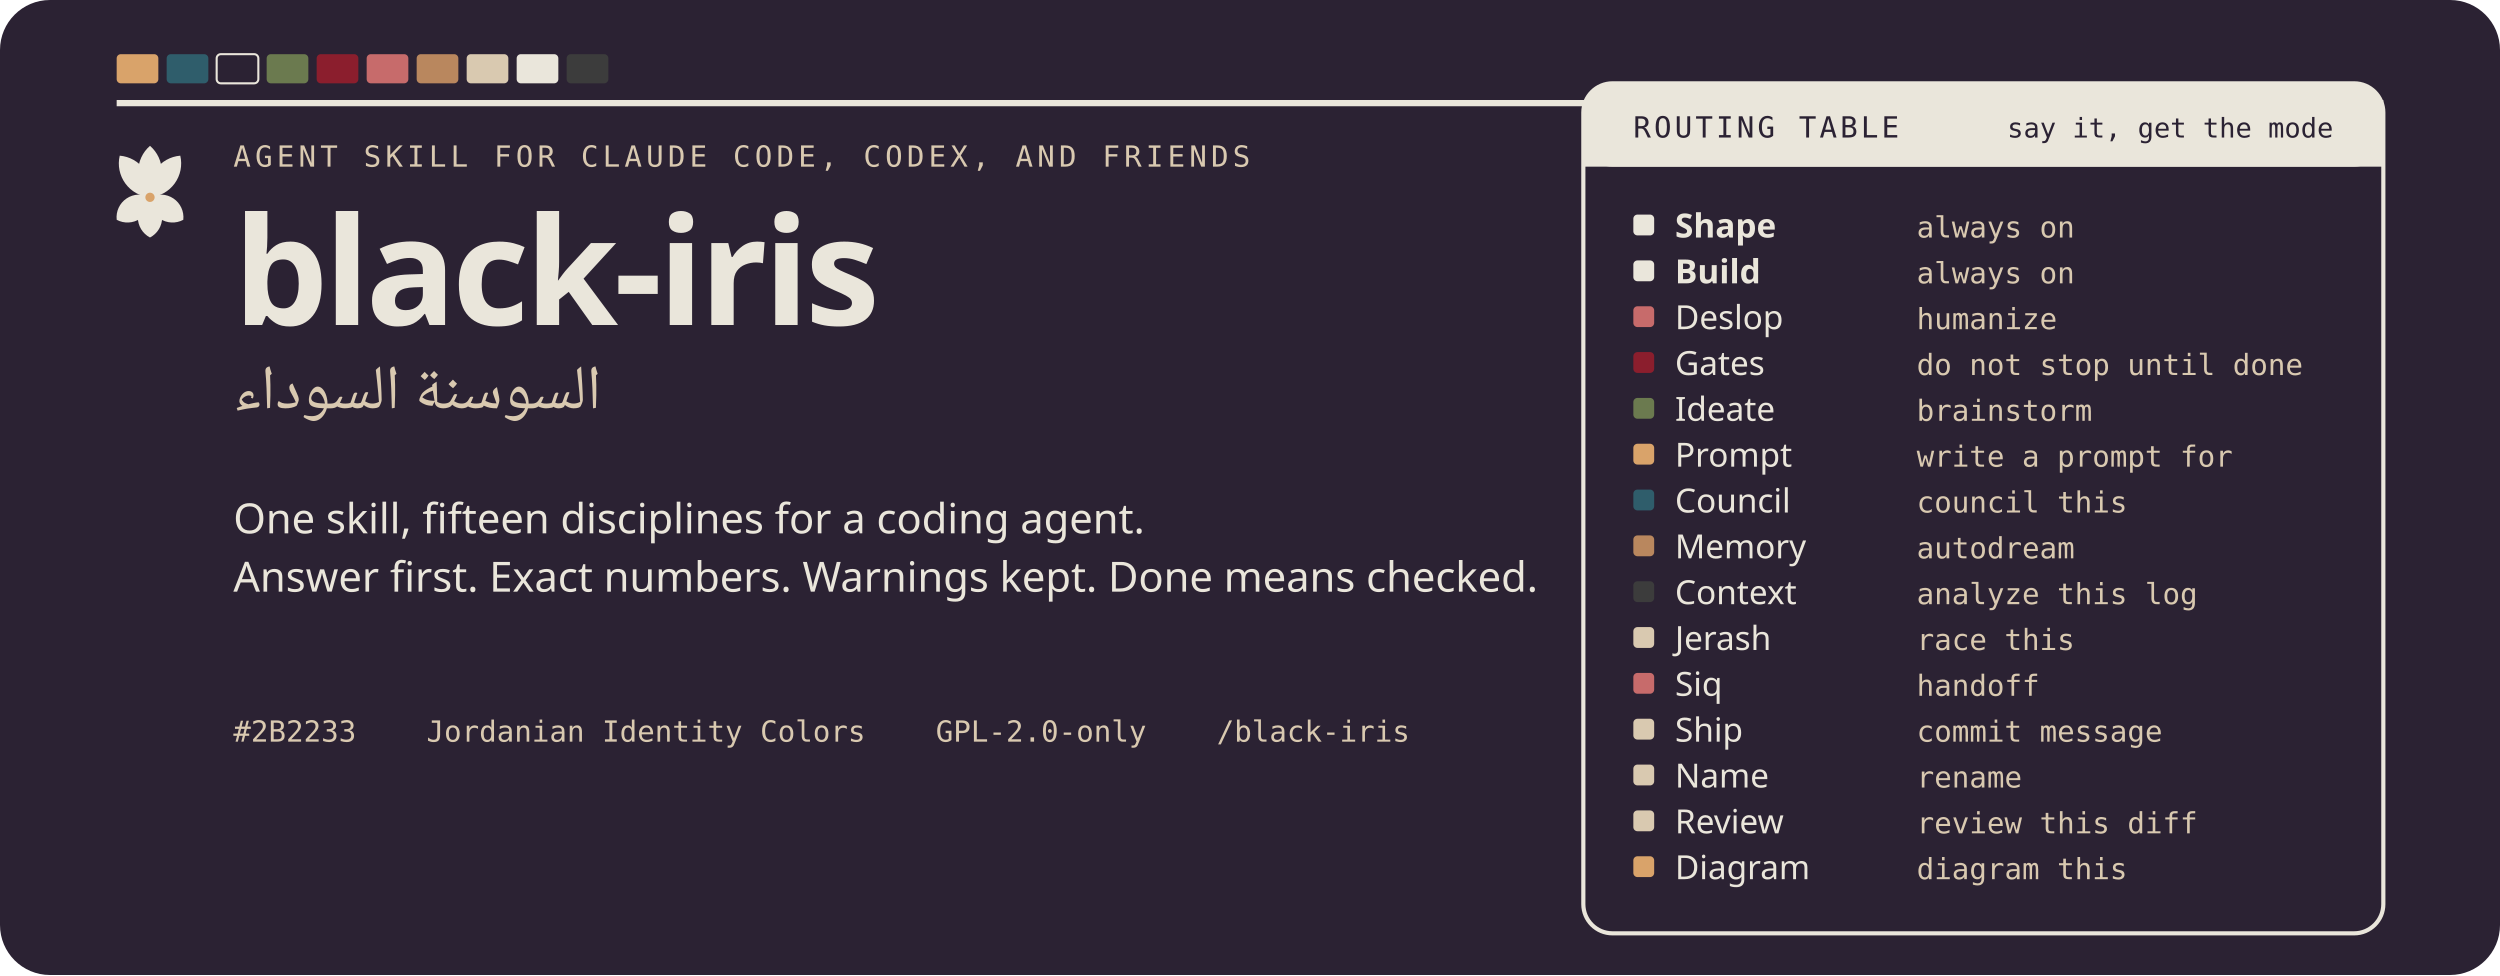
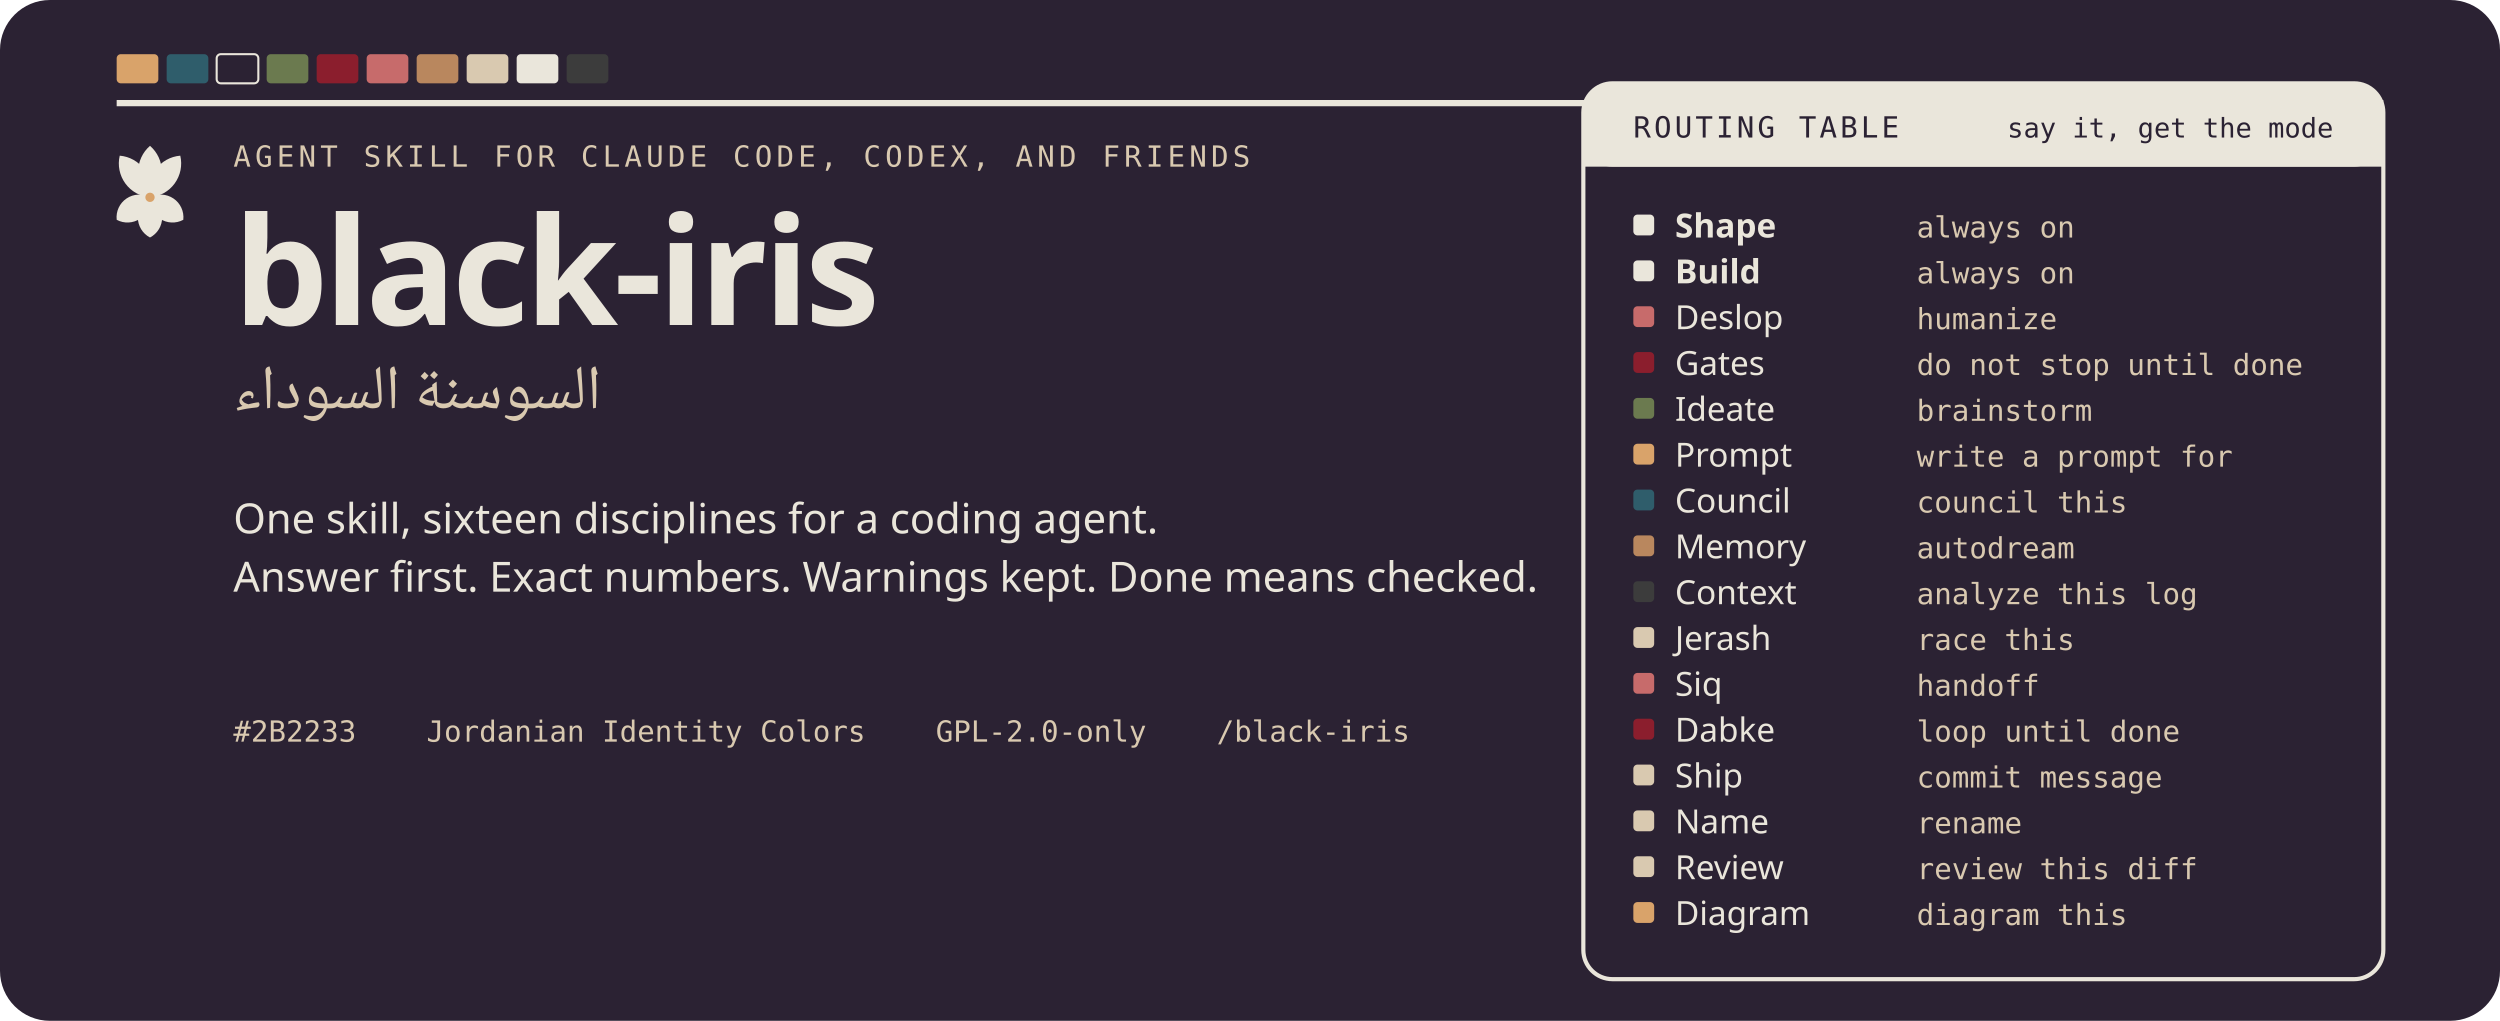
- <svg xmlns="http://www.w3.org/2000/svg" width="1200" height="468" viewBox="0 0 1200 468" role="img" aria-labelledby="title desc">
-   <rect width="1200" height="468" rx="24" fill="#2B2233" />
+ <svg xmlns="http://www.w3.org/2000/svg" width="1200" height="490" viewBox="0 0 1200 490" role="img" aria-labelledby="title desc">
+   <rect width="1200" height="490" rx="24" fill="#2B2233" />
  <rect x="56" y="48" width="1088" height="3" fill="#EAE6DB" />
  <g id="identity-strip" transform="translate(56 26)">
    <rect x="0" y="0" width="20" height="14" rx="2" fill="#D9A36A" />
    <rect x="24" y="0" width="20" height="14" rx="2" fill="#2F5D6B" />
    <rect x="48" y="0" width="20" height="14" rx="2" fill="#2B2233" stroke="#EAE6DB" stroke-width="1" />
    <rect x="72" y="0" width="20" height="14" rx="2" fill="#6B7A4F" />
    <rect x="96" y="0" width="20" height="14" rx="2" fill="#8B1E2D" />
    <rect x="120" y="0" width="20" height="14" rx="2" fill="#C76B6B" />
    <rect x="144" y="0" width="20" height="14" rx="2" fill="#B9875E" />
    <rect x="168" y="0" width="20" height="14" rx="2" fill="#D9C9B0" />
    <rect x="192" y="0" width="20" height="14" rx="2" fill="#EAE6DB" />
    <rect x="216" y="0" width="20" height="14" rx="2" fill="#3C3C3C" />
  </g>
  <g transform="translate(72 92) scale(0.2472) translate(-128.0 -129.0)">
    <path fill="#EAE6DB" d="M128 140 A66 66 0 0 1 69.22 59.1 A66 66 0 0 1 128 140 Z" />
    <path fill="#EAE6DB" d="M128 140 A66 66 0 0 1 128.0 40.0 A66 66 0 0 1 128 140 Z" />
    <path fill="#EAE6DB" d="M128 140 A66 66 0 0 1 186.78 59.1 A66 66 0 0 1 128 140 Z" />
    <path fill="#EAE6DB" d="M128 140 A44 44 0 0 1 192.66 183.62 A44 44 0 0 1 128 140 Z" />
    <path fill="#EAE6DB" d="M128 140 A44 44 0 0 1 128.0 218.0 A44 44 0 0 1 128 140 Z" />
    <path fill="#EAE6DB" d="M128 140 A44 44 0 0 1 63.34 183.62 A44 44 0 0 1 128 140 Z" />
    <circle cx="128" cy="140" r="9" fill="#D9A36A" />
  </g>
  <g id="title-block" transform="translate(112 64)">
    <text x="0" y="16" font-family="ui-monospace, SFMono-Regular, Menlo, monospace" font-size="14" letter-spacing="2" fill="#D9C9B0">AGENT SKILL FOR CLAUDE CODE, CODEX, AND FRIENDS</text>
    <text x="0" y="92" font-family="-apple-system, BlinkMacSystemFont, 'Segoe UI', 'Noto Sans', 'Noto Naskh Arabic', sans-serif" font-size="72" font-weight="800" letter-spacing="-2" fill="#EAE6DB">black-iris</text>
    <text x="0" y="132" font-family="-apple-system, BlinkMacSystemFont, 'Segoe UI', 'Noto Sans', 'Noto Naskh Arabic', sans-serif" font-size="30" fill="#D9C9B0">السوسنة السوداء</text>
-     <text x="0" y="192" font-family="-apple-system, BlinkMacSystemFont, 'Segoe UI', 'Noto Sans', 'Noto Naskh Arabic', sans-serif" font-size="20" fill="#EAE6DB">One skill, fifteen disciplines for a coding agent.</text>
+     <text x="0" y="192" font-family="-apple-system, BlinkMacSystemFont, 'Segoe UI', 'Noto Sans', 'Noto Naskh Arabic', sans-serif" font-size="20" fill="#EAE6DB">One skill, sixteen disciplines for a coding agent.</text>
    <text x="0" y="220" font-family="-apple-system, BlinkMacSystemFont, 'Segoe UI', 'Noto Sans', 'Noto Naskh Arabic', sans-serif" font-size="20" fill="#EAE6DB">Answer first. Exact numbers. Warnings kept. Done means checked.</text>
    <text x="0" y="292" xml:space="preserve" font-family="ui-monospace, SFMono-Regular, Menlo, monospace" font-size="14" fill="#D9C9B0">#2B2233    Jordanian Identity Colors    GPL-2.0-only    /black-iris</text>
  </g>
  <g id="project-proof" transform="translate(760 40)">
-     <rect x="0" y="0" width="384" height="408" rx="14" fill="#2B2233" stroke="#EAE6DB" stroke-width="2" />
+     <rect x="0" y="0" width="384" height="430" rx="14" fill="#2B2233" stroke="#EAE6DB" stroke-width="2" />
    <rect x="0" y="0" width="384" height="40" rx="14" fill="#EAE6DB" />
    <rect x="0" y="26" width="384" height="14" fill="#EAE6DB" />
    <text x="24" y="26" font-family="ui-monospace, SFMono-Regular, Menlo, monospace" font-size="14" letter-spacing="1.5" fill="#2B2233">ROUTING TABLE</text>
    <text x="360" y="26" text-anchor="end" font-family="ui-monospace, SFMono-Regular, Menlo, monospace" font-size="13" fill="#2B2233">say it, get the mode</text>
    <rect x="24" y="63" width="10" height="10" rx="2" fill="#EAE6DB" />
    <text x="44" y="74" font-family="-apple-system, BlinkMacSystemFont, 'Segoe UI', 'Noto Sans', 'Noto Naskh Arabic', sans-serif" font-size="16" font-weight="700" fill="#EAE6DB">Shape</text>
    <text x="160" y="74" font-family="ui-monospace, SFMono-Regular, Menlo, monospace" font-size="14" fill="#D9C9B0">always on</text>
    <rect x="24" y="85" width="10" height="10" rx="2" fill="#EAE6DB" />
    <text x="44" y="96" font-family="-apple-system, BlinkMacSystemFont, 'Segoe UI', 'Noto Sans', 'Noto Naskh Arabic', sans-serif" font-size="16" font-weight="700" fill="#EAE6DB">Build</text>
    <text x="160" y="96" font-family="ui-monospace, SFMono-Regular, Menlo, monospace" font-size="14" fill="#D9C9B0">always on</text>
    <rect x="24" y="107" width="10" height="10" rx="2" fill="#C76B6B" />
    <text x="44" y="118" font-family="-apple-system, BlinkMacSystemFont, 'Segoe UI', 'Noto Sans', 'Noto Naskh Arabic', sans-serif" font-size="16" font-weight="500" fill="#EAE6DB">Deslop</text>
    <text x="160" y="118" font-family="ui-monospace, SFMono-Regular, Menlo, monospace" font-size="14" fill="#D9C9B0">humanize</text>
    <rect x="24" y="129" width="10" height="10" rx="2" fill="#8B1E2D" />
    <text x="44" y="140" font-family="-apple-system, BlinkMacSystemFont, 'Segoe UI', 'Noto Sans', 'Noto Naskh Arabic', sans-serif" font-size="16" font-weight="500" fill="#EAE6DB">Gates</text>
    <text x="160" y="140" font-family="ui-monospace, SFMono-Regular, Menlo, monospace" font-size="14" fill="#D9C9B0">do not stop until done</text>
    <rect x="24" y="151" width="10" height="10" rx="2" fill="#6B7A4F" />
    <text x="44" y="162" font-family="-apple-system, BlinkMacSystemFont, 'Segoe UI', 'Noto Sans', 'Noto Naskh Arabic', sans-serif" font-size="16" font-weight="500" fill="#EAE6DB">Ideate</text>
    <text x="160" y="162" font-family="ui-monospace, SFMono-Regular, Menlo, monospace" font-size="14" fill="#D9C9B0">brainstorm</text>
    <rect x="24" y="173" width="10" height="10" rx="2" fill="#D9A36A" />
    <text x="44" y="184" font-family="-apple-system, BlinkMacSystemFont, 'Segoe UI', 'Noto Sans', 'Noto Naskh Arabic', sans-serif" font-size="16" font-weight="500" fill="#EAE6DB">Prompt</text>
    <text x="160" y="184" font-family="ui-monospace, SFMono-Regular, Menlo, monospace" font-size="14" fill="#D9C9B0">write a prompt for</text>
    <rect x="24" y="195" width="10" height="10" rx="2" fill="#2F5D6B" />
    <text x="44" y="206" font-family="-apple-system, BlinkMacSystemFont, 'Segoe UI', 'Noto Sans', 'Noto Naskh Arabic', sans-serif" font-size="16" font-weight="500" fill="#EAE6DB">Council</text>
    <text x="160" y="206" font-family="ui-monospace, SFMono-Regular, Menlo, monospace" font-size="14" fill="#D9C9B0">council this</text>
    <rect x="24" y="217" width="10" height="10" rx="2" fill="#B9875E" />
    <text x="44" y="228" font-family="-apple-system, BlinkMacSystemFont, 'Segoe UI', 'Noto Sans', 'Noto Naskh Arabic', sans-serif" font-size="16" font-weight="500" fill="#EAE6DB">Memory</text>
    <text x="160" y="228" font-family="ui-monospace, SFMono-Regular, Menlo, monospace" font-size="14" fill="#D9C9B0">autodream</text>
    <rect x="24" y="239" width="10" height="10" rx="2" fill="#3C3C3C" />
    <text x="44" y="250" font-family="-apple-system, BlinkMacSystemFont, 'Segoe UI', 'Noto Sans', 'Noto Naskh Arabic', sans-serif" font-size="16" font-weight="500" fill="#EAE6DB">Context</text>
    <text x="160" y="250" font-family="ui-monospace, SFMono-Regular, Menlo, monospace" font-size="14" fill="#D9C9B0">analyze this log</text>
    <rect x="24" y="261" width="10" height="10" rx="2" fill="#D9C9B0" />
    <text x="44" y="272" font-family="-apple-system, BlinkMacSystemFont, 'Segoe UI', 'Noto Sans', 'Noto Naskh Arabic', sans-serif" font-size="16" font-weight="500" fill="#EAE6DB">Jerash</text>
    <text x="160" y="272" font-family="ui-monospace, SFMono-Regular, Menlo, monospace" font-size="14" fill="#D9C9B0">race this</text>
    <rect x="24" y="283" width="10" height="10" rx="2" fill="#C76B6B" />
    <text x="44" y="294" font-family="-apple-system, BlinkMacSystemFont, 'Segoe UI', 'Noto Sans', 'Noto Naskh Arabic', sans-serif" font-size="16" font-weight="500" fill="#EAE6DB">Siq</text>
    <text x="160" y="294" font-family="ui-monospace, SFMono-Regular, Menlo, monospace" font-size="14" fill="#D9C9B0">handoff</text>
-     <rect x="24" y="305" width="10" height="10" rx="2" fill="#D9C9B0" />
-     <text x="44" y="316" font-family="-apple-system, BlinkMacSystemFont, 'Segoe UI', 'Noto Sans', 'Noto Naskh Arabic', sans-serif" font-size="16" font-weight="500" fill="#EAE6DB">Ship</text>
-     <text x="160" y="316" font-family="ui-monospace, SFMono-Regular, Menlo, monospace" font-size="14" fill="#D9C9B0">commit message</text>
+     <rect x="24" y="305" width="10" height="10" rx="2" fill="#8B1E2D" />
+     <text x="44" y="316" font-family="-apple-system, BlinkMacSystemFont, 'Segoe UI', 'Noto Sans', 'Noto Naskh Arabic', sans-serif" font-size="16" font-weight="500" fill="#EAE6DB">Dabke</text>
+     <text x="160" y="316" font-family="ui-monospace, SFMono-Regular, Menlo, monospace" font-size="14" fill="#D9C9B0">loop until done</text>
    <rect x="24" y="327" width="10" height="10" rx="2" fill="#D9C9B0" />
-     <text x="44" y="338" font-family="-apple-system, BlinkMacSystemFont, 'Segoe UI', 'Noto Sans', 'Noto Naskh Arabic', sans-serif" font-size="16" font-weight="500" fill="#EAE6DB">Name</text>
-     <text x="160" y="338" font-family="ui-monospace, SFMono-Regular, Menlo, monospace" font-size="14" fill="#D9C9B0">rename</text>
+     <text x="44" y="338" font-family="-apple-system, BlinkMacSystemFont, 'Segoe UI', 'Noto Sans', 'Noto Naskh Arabic', sans-serif" font-size="16" font-weight="500" fill="#EAE6DB">Ship</text>
+     <text x="160" y="338" font-family="ui-monospace, SFMono-Regular, Menlo, monospace" font-size="14" fill="#D9C9B0">commit message</text>
    <rect x="24" y="349" width="10" height="10" rx="2" fill="#D9C9B0" />
-     <text x="44" y="360" font-family="-apple-system, BlinkMacSystemFont, 'Segoe UI', 'Noto Sans', 'Noto Naskh Arabic', sans-serif" font-size="16" font-weight="500" fill="#EAE6DB">Review</text>
-     <text x="160" y="360" font-family="ui-monospace, SFMono-Regular, Menlo, monospace" font-size="14" fill="#D9C9B0">review this diff</text>
-     <rect x="24" y="371" width="10" height="10" rx="2" fill="#D9A36A" />
-     <text x="44" y="382" font-family="-apple-system, BlinkMacSystemFont, 'Segoe UI', 'Noto Sans', 'Noto Naskh Arabic', sans-serif" font-size="16" font-weight="500" fill="#EAE6DB">Diagram</text>
-     <text x="160" y="382" font-family="ui-monospace, SFMono-Regular, Menlo, monospace" font-size="14" fill="#D9C9B0">diagram this</text>
+     <text x="44" y="360" font-family="-apple-system, BlinkMacSystemFont, 'Segoe UI', 'Noto Sans', 'Noto Naskh Arabic', sans-serif" font-size="16" font-weight="500" fill="#EAE6DB">Name</text>
+     <text x="160" y="360" font-family="ui-monospace, SFMono-Regular, Menlo, monospace" font-size="14" fill="#D9C9B0">rename</text>
+     <rect x="24" y="371" width="10" height="10" rx="2" fill="#D9C9B0" />
+     <text x="44" y="382" font-family="-apple-system, BlinkMacSystemFont, 'Segoe UI', 'Noto Sans', 'Noto Naskh Arabic', sans-serif" font-size="16" font-weight="500" fill="#EAE6DB">Review</text>
+     <text x="160" y="382" font-family="ui-monospace, SFMono-Regular, Menlo, monospace" font-size="14" fill="#D9C9B0">review this diff</text>
+     <rect x="24" y="393" width="10" height="10" rx="2" fill="#D9A36A" />
+     <text x="44" y="404" font-family="-apple-system, BlinkMacSystemFont, 'Segoe UI', 'Noto Sans', 'Noto Naskh Arabic', sans-serif" font-size="16" font-weight="500" fill="#EAE6DB">Diagram</text>
+     <text x="160" y="404" font-family="ui-monospace, SFMono-Regular, Menlo, monospace" font-size="14" fill="#D9C9B0">diagram this</text>
  </g>
</svg>
